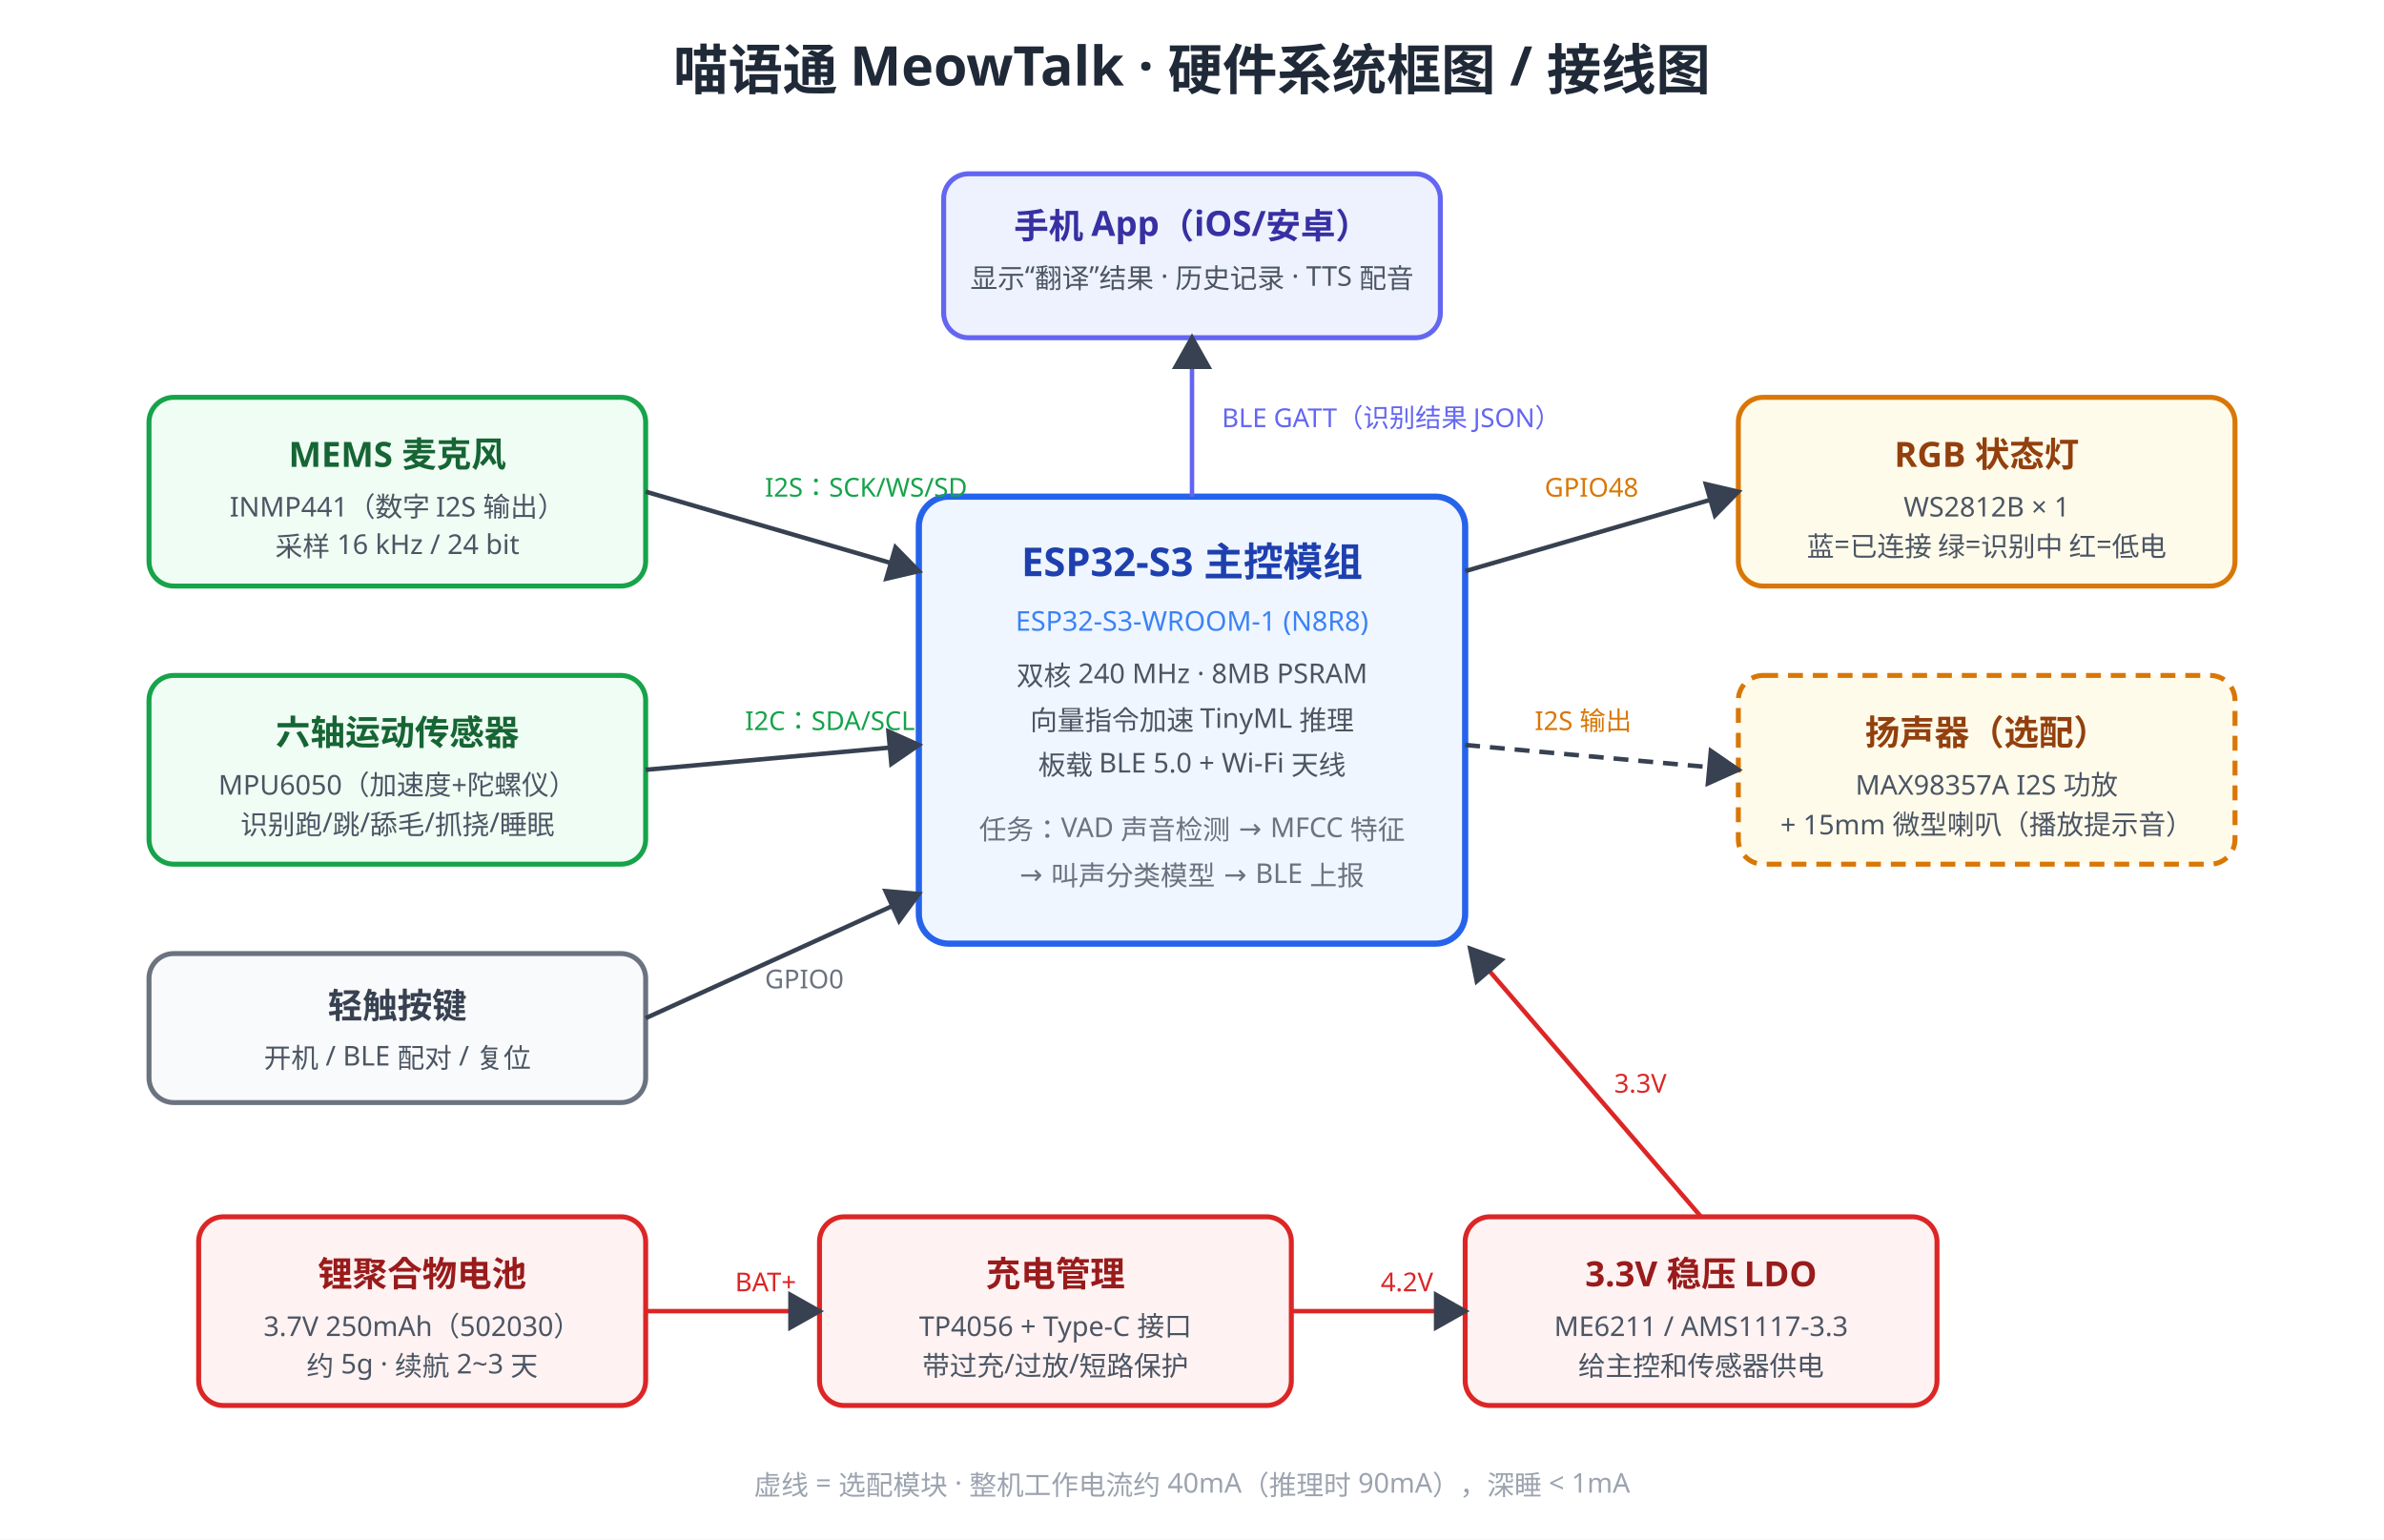
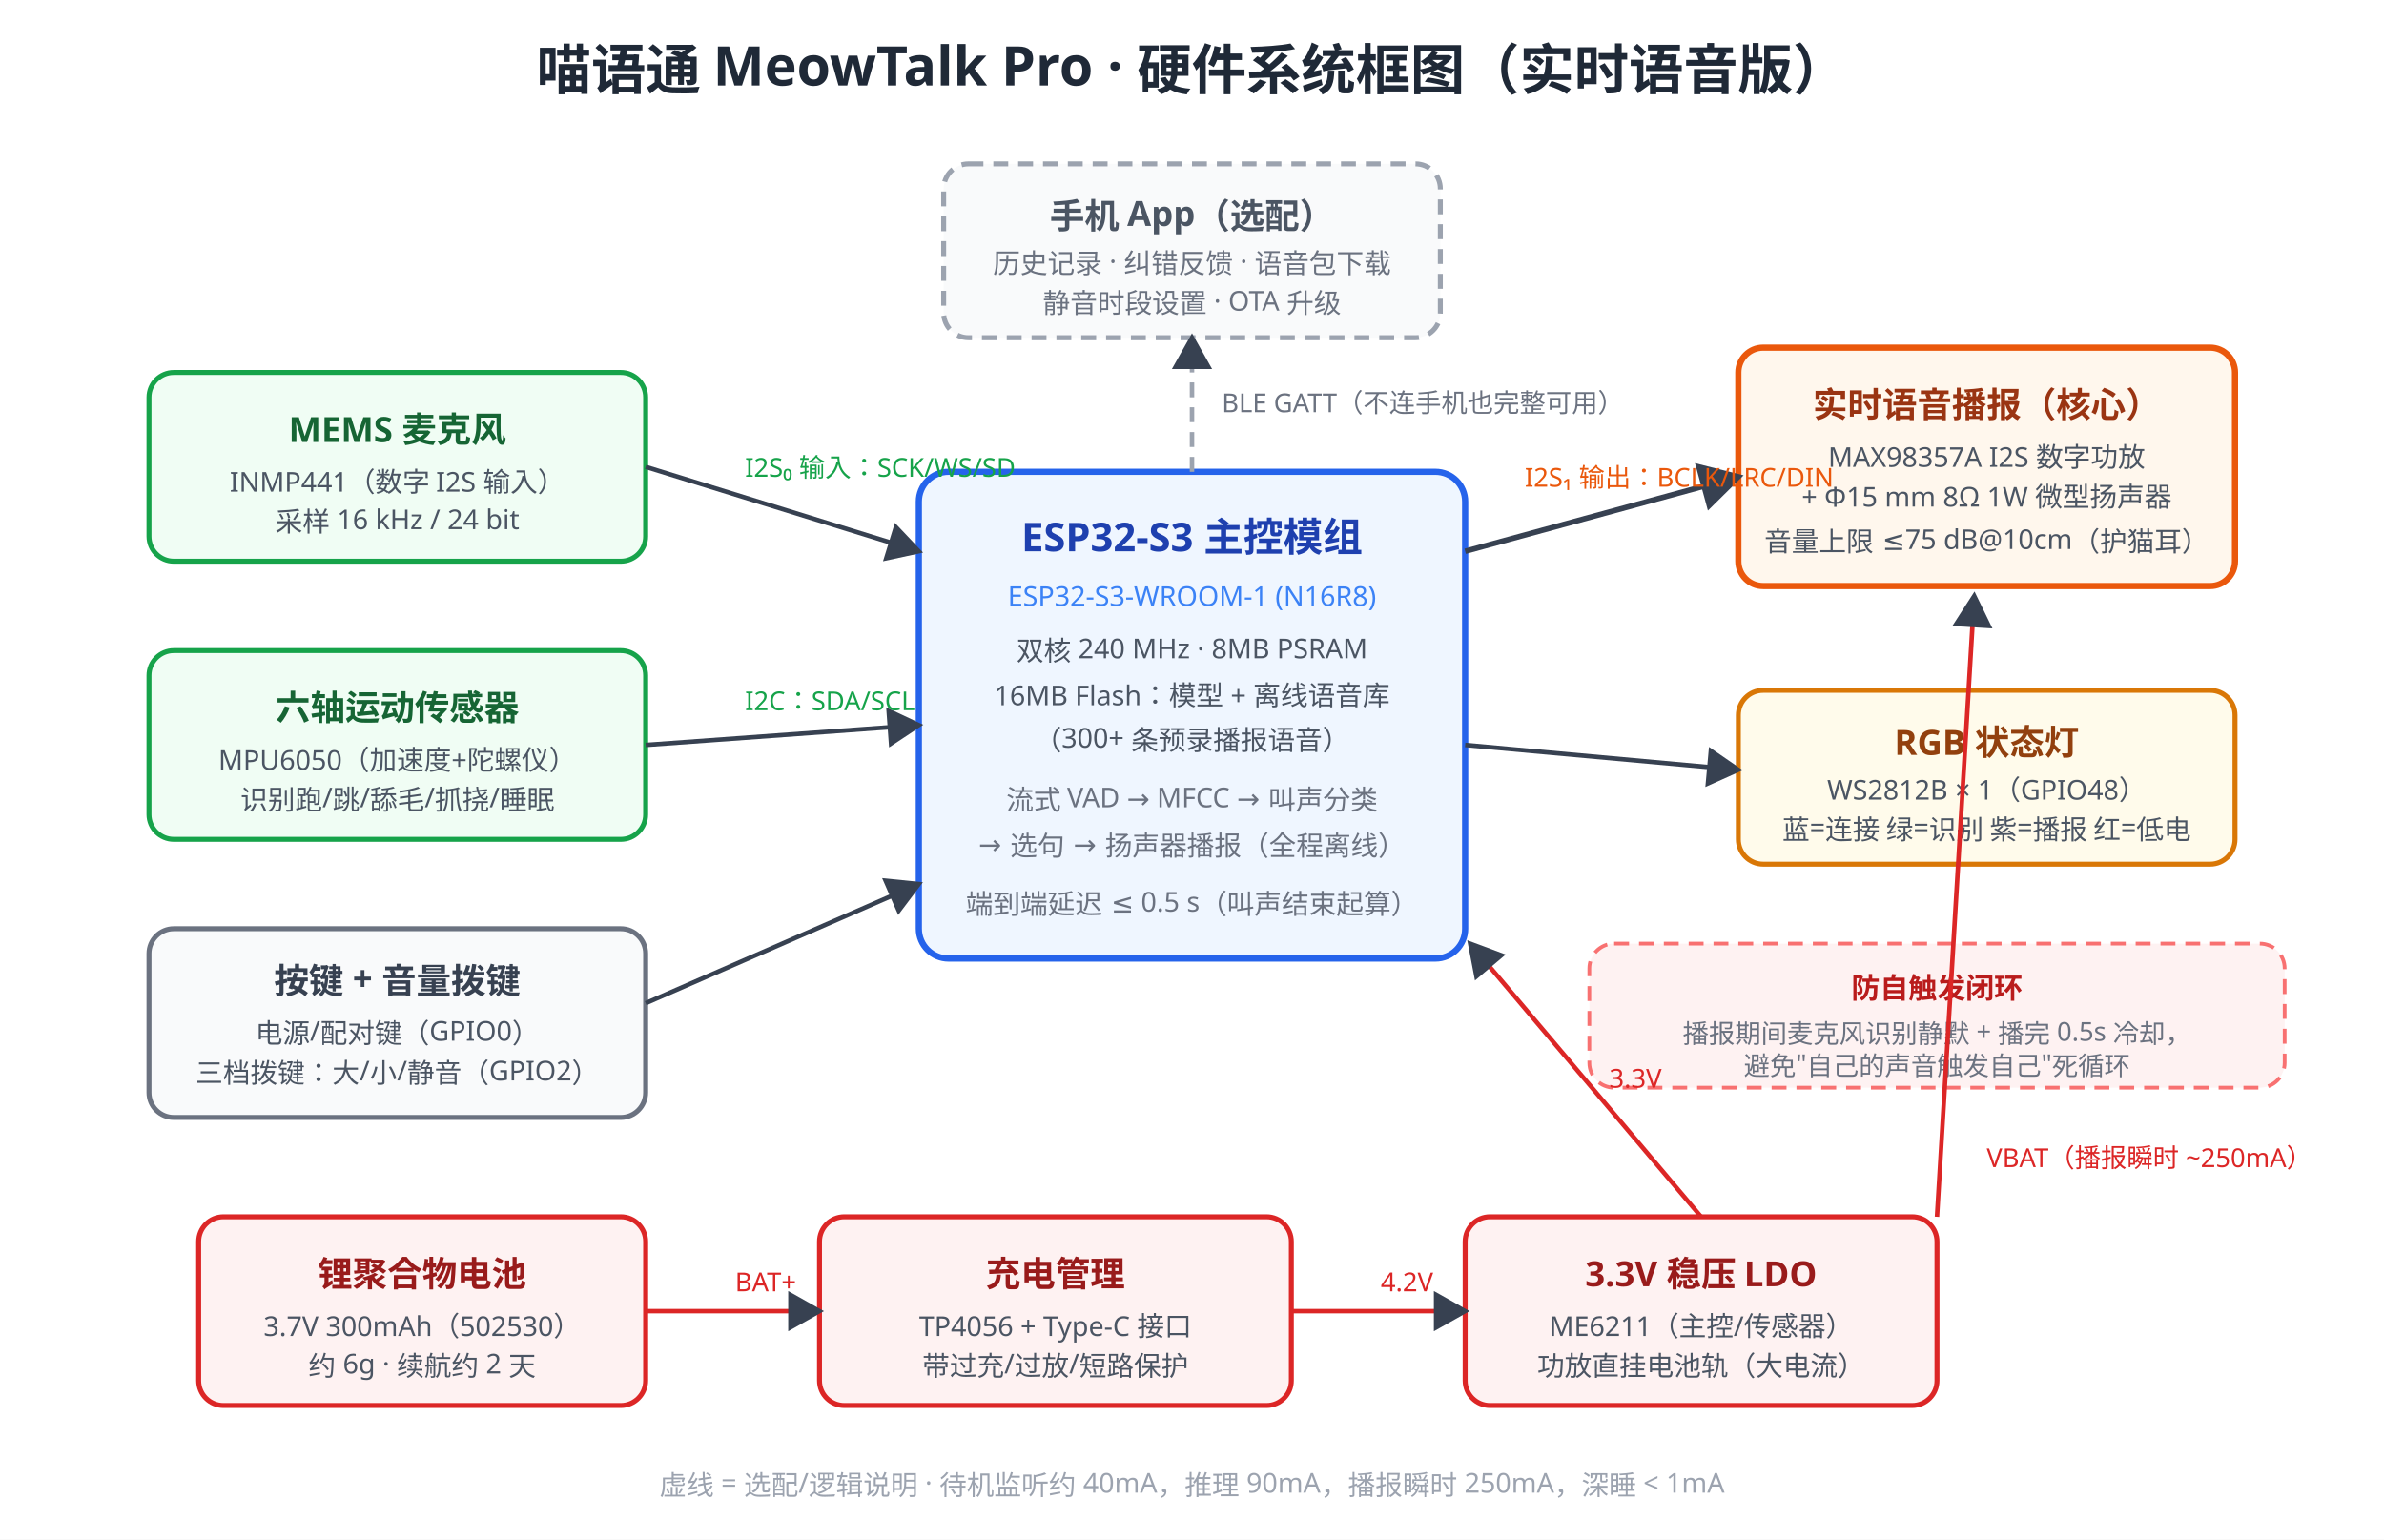
<svg xmlns="http://www.w3.org/2000/svg" viewBox="0 0 960 620" font-family="'PingFang SC','Microsoft YaHei',sans-serif">
  <rect x="0" y="0" width="960" height="620" fill="#ffffff" />
-   <text x="480" y="36" text-anchor="middle" font-size="22" font-weight="bold" fill="#1f2937">喵语通 MeowTalk · 硬件系统框图 / 接线图</text>
+   <text x="480" y="36" text-anchor="middle" font-size="22" font-weight="bold" fill="#1f2937">喵语通 MeowTalk Pro · 硬件系统框图（实时语音版）</text>
  <defs>
    <marker id="arrow" markerWidth="9" markerHeight="9" refX="7" refY="4.5" orient="auto">
      <path d="M0,0 L8,4.5 L0,9 Z" fill="#374151" />
    </marker>
  </defs>
-   <rect x="370" y="200" width="220" height="180" rx="12" fill="#eff6ff" stroke="#2563eb" stroke-width="2.5" />
-   <text x="480" y="232" text-anchor="middle" font-size="16" font-weight="bold" fill="#1e40af">ESP32-S3 主控模组</text>
-   <text x="480" y="254" text-anchor="middle" font-size="11" fill="#3b82f6">ESP32-S3-WROOM-1 (N8R8)</text>
-   <text x="480" y="276" text-anchor="middle" font-size="11" fill="#4b5563">双核 240 MHz · 8MB PSRAM</text>
-   <text x="480" y="294" text-anchor="middle" font-size="11" fill="#4b5563">向量指令加速 TinyML 推理</text>
-   <text x="480" y="312" text-anchor="middle" font-size="11" fill="#4b5563">板载 BLE 5.0 + Wi-Fi 天线</text>
-   <text x="480" y="338" text-anchor="middle" font-size="11" fill="#6b7280">任务：VAD 声音检测 → MFCC 特征</text>
-   <text x="480" y="356" text-anchor="middle" font-size="11" fill="#6b7280">→ 叫声分类模型 → BLE 上报</text>
-   <rect x="60" y="160" width="200" height="76" rx="10" fill="#f0fdf4" stroke="#16a34a" stroke-width="2" />
-   <text x="160" y="188" text-anchor="middle" font-size="14" font-weight="bold" fill="#166534">MEMS 麦克风</text>
-   <text x="160" y="208" text-anchor="middle" font-size="11" fill="#4b5563">INMP441（数字 I2S 输出）</text>
-   <text x="160" y="224" text-anchor="middle" font-size="11" fill="#4b5563">采样 16 kHz / 24 bit</text>
-   <line x1="260" y1="198" x2="370" y2="230" stroke="#374151" stroke-width="1.8" marker-end="url(#arrow)" />
-   <text x="308" y="200" font-size="10.5" fill="#16a34a">I2S：SCK/WS/SD</text>
-   <rect x="60" y="272" width="200" height="76" rx="10" fill="#f0fdf4" stroke="#16a34a" stroke-width="2" />
-   <text x="160" y="300" text-anchor="middle" font-size="14" font-weight="bold" fill="#166534">六轴运动传感器</text>
-   <text x="160" y="320" text-anchor="middle" font-size="11" fill="#4b5563">MPU6050（加速度+陀螺仪）</text>
-   <text x="160" y="336" text-anchor="middle" font-size="11" fill="#4b5563">识别跑/跳/舔毛/抓挠/睡眠</text>
-   <line x1="260" y1="310" x2="370" y2="300" stroke="#374151" stroke-width="1.8" marker-end="url(#arrow)" />
-   <text x="300" y="294" font-size="10.5" fill="#16a34a">I2C：SDA/SCL</text>
-   <rect x="60" y="384" width="200" height="60" rx="10" fill="#f9fafb" stroke="#6b7280" stroke-width="2" />
-   <text x="160" y="410" text-anchor="middle" font-size="14" font-weight="bold" fill="#374151">轻触按键</text>
-   <text x="160" y="430" text-anchor="middle" font-size="11" fill="#4b5563">开机 / BLE 配对 / 复位</text>
-   <line x1="260" y1="410" x2="370" y2="360" stroke="#374151" stroke-width="1.8" marker-end="url(#arrow)" />
-   <text x="308" y="398" font-size="10.5" fill="#6b7280">GPIO0</text>
-   <rect x="700" y="160" width="200" height="76" rx="10" fill="#fffbeb" stroke="#d97706" stroke-width="2" />
-   <text x="800" y="188" text-anchor="middle" font-size="14" font-weight="bold" fill="#92400e">RGB 状态灯</text>
-   <text x="800" y="208" text-anchor="middle" font-size="11" fill="#4b5563">WS2812B × 1</text>
-   <text x="800" y="224" text-anchor="middle" font-size="11" fill="#4b5563">蓝=已连接 绿=识别中 红=低电</text>
-   <line x1="590" y1="230" x2="700" y2="198" stroke="#374151" stroke-width="1.8" marker-end="url(#arrow)" />
-   <text x="622" y="200" font-size="10.5" fill="#d97706">GPIO48</text>
-   <rect x="700" y="272" width="200" height="76" rx="10" fill="#fffbeb" stroke="#d97706" stroke-width="2" stroke-dasharray="6 4" />
-   <text x="800" y="300" text-anchor="middle" font-size="14" font-weight="bold" fill="#92400e">扬声器（选配）</text>
-   <text x="800" y="320" text-anchor="middle" font-size="11" fill="#4b5563">MAX98357A I2S 功放</text>
-   <text x="800" y="336" text-anchor="middle" font-size="11" fill="#4b5563">+ 15mm 微型喇叭（播放提示音）</text>
-   <line x1="590" y1="300" x2="700" y2="310" stroke="#374151" stroke-width="1.8" stroke-dasharray="6 4" marker-end="url(#arrow)" />
-   <text x="618" y="294" font-size="10.5" fill="#d97706">I2S 输出</text>
-   <rect x="380" y="70" width="200" height="66" rx="10" fill="#eef2ff" stroke="#6366f1" stroke-width="2" />
-   <text x="480" y="96" text-anchor="middle" font-size="14" font-weight="bold" fill="#3730a3">手机 App（iOS/安卓）</text>
-   <text x="480" y="116" text-anchor="middle" font-size="11" fill="#4b5563">显示“翻译”结果 · 历史记录 · TTS 配音</text>
-   <line x1="480" y1="200" x2="480" y2="136" stroke="#6366f1" stroke-width="1.8" marker-end="url(#arrow)" />
-   <text x="492" y="172" font-size="10.5" fill="#6366f1">BLE GATT（识别结果 JSON）</text>
+   <rect x="370" y="190" width="220" height="196" rx="12" fill="#eff6ff" stroke="#2563eb" stroke-width="2.5" />
+   <text x="480" y="222" text-anchor="middle" font-size="16" font-weight="bold" fill="#1e40af">ESP32-S3 主控模组</text>
+   <text x="480" y="244" text-anchor="middle" font-size="11" fill="#3b82f6">ESP32-S3-WROOM-1 (N16R8)</text>
+   <text x="480" y="266" text-anchor="middle" font-size="11" fill="#4b5563">双核 240 MHz · 8MB PSRAM</text>
+   <text x="480" y="284" text-anchor="middle" font-size="11" fill="#4b5563">16MB Flash：模型 + 离线语音库</text>
+   <text x="480" y="302" text-anchor="middle" font-size="11" fill="#4b5563">（300+ 条预录播报语音）</text>
+   <text x="480" y="326" text-anchor="middle" font-size="11" fill="#6b7280">流式 VAD → MFCC → 叫声分类</text>
+   <text x="480" y="344" text-anchor="middle" font-size="11" fill="#6b7280">→ 选句 → 扬声器播报（全程离线）</text>
+   <text x="480" y="368" text-anchor="middle" font-size="11" fill="#6b7280">端到端延迟 ≤ 0.5 s（叫声结束起算）</text>
+   <rect x="60" y="150" width="200" height="76" rx="10" fill="#f0fdf4" stroke="#16a34a" stroke-width="2" />
+   <text x="160" y="178" text-anchor="middle" font-size="14" font-weight="bold" fill="#166534">MEMS 麦克风</text>
+   <text x="160" y="198" text-anchor="middle" font-size="11" fill="#4b5563">INMP441（数字 I2S 输入）</text>
+   <text x="160" y="214" text-anchor="middle" font-size="11" fill="#4b5563">采样 16 kHz / 24 bit</text>
+   <line x1="260" y1="188" x2="370" y2="222" stroke="#374151" stroke-width="1.8" marker-end="url(#arrow)" />
+   <text x="300" y="192" font-size="10.5" fill="#16a34a">I2S₀ 输入：SCK/WS/SD</text>
+   <rect x="60" y="262" width="200" height="76" rx="10" fill="#f0fdf4" stroke="#16a34a" stroke-width="2" />
+   <text x="160" y="290" text-anchor="middle" font-size="14" font-weight="bold" fill="#166534">六轴运动传感器</text>
+   <text x="160" y="310" text-anchor="middle" font-size="11" fill="#4b5563">MPU6050（加速度+陀螺仪）</text>
+   <text x="160" y="326" text-anchor="middle" font-size="11" fill="#4b5563">识别跑/跳/舔毛/抓挠/睡眠</text>
+   <line x1="260" y1="300" x2="370" y2="292" stroke="#374151" stroke-width="1.8" marker-end="url(#arrow)" />
+   <text x="300" y="286" font-size="10.5" fill="#16a34a">I2C：SDA/SCL</text>
+   <rect x="60" y="374" width="200" height="76" rx="10" fill="#f9fafb" stroke="#6b7280" stroke-width="2" />
+   <text x="160" y="400" text-anchor="middle" font-size="14" font-weight="bold" fill="#374151">按键 + 音量拨键</text>
+   <text x="160" y="420" text-anchor="middle" font-size="11" fill="#4b5563">电源/配对键（GPIO0）</text>
+   <text x="160" y="436" text-anchor="middle" font-size="11" fill="#4b5563">三档拨键：大/小/静音（GPIO2）</text>
+   <line x1="260" y1="404" x2="370" y2="356" stroke="#374151" stroke-width="1.8" marker-end="url(#arrow)" />
+   <rect x="700" y="140" width="200" height="96" rx="10" fill="#fff7ed" stroke="#ea580c" stroke-width="2.5" />
+   <text x="800" y="168" text-anchor="middle" font-size="14" font-weight="bold" fill="#9a3412">实时语音播报（核心）</text>
+   <text x="800" y="188" text-anchor="middle" font-size="11" fill="#4b5563">MAX98357A I2S 数字功放</text>
+   <text x="800" y="204" text-anchor="middle" font-size="11" fill="#4b5563">+ Φ15 mm 8Ω 1W 微型扬声器</text>
+   <text x="800" y="222" text-anchor="middle" font-size="11" fill="#4b5563">音量上限 ≤75 dB@10cm（护猫耳）</text>
+   <line x1="590" y1="222" x2="700" y2="192" stroke="#374151" stroke-width="2.2" marker-end="url(#arrow)" />
+   <text x="614" y="196" font-size="10.5" fill="#ea580c">I2S₁ 输出：BCLK/LRC/DIN</text>
+   <rect x="700" y="278" width="200" height="70" rx="10" fill="#fffbeb" stroke="#d97706" stroke-width="2" />
+   <text x="800" y="304" text-anchor="middle" font-size="14" font-weight="bold" fill="#92400e">RGB 状态灯</text>
+   <text x="800" y="322" text-anchor="middle" font-size="11" fill="#4b5563">WS2812B × 1（GPIO48）</text>
+   <text x="800" y="338" text-anchor="middle" font-size="11" fill="#4b5563">蓝=连接 绿=识别 紫=播报 红=低电</text>
+   <line x1="590" y1="300" x2="700" y2="310" stroke="#374151" stroke-width="1.8" marker-end="url(#arrow)" />
+   <rect x="640" y="380" width="280" height="58" rx="10" fill="#fef2f2" stroke="#f87171" stroke-width="1.5" stroke-dasharray="6 4" />
+   <text x="780" y="402" text-anchor="middle" font-size="11.5" font-weight="bold" fill="#b91c1c">防自触发闭环</text>
+   <text x="780" y="420" text-anchor="middle" font-size="10.5" fill="#6b7280">播报期间麦克风识别静默 + 播完 0.5s 冷却，</text>
+   <text x="780" y="433" text-anchor="middle" font-size="10.5" fill="#6b7280">避免"自己的声音触发自己"死循环</text>
+   <rect x="380" y="66" width="200" height="70" rx="10" fill="#f9fafb" stroke="#9ca3af" stroke-width="2" stroke-dasharray="6 4" />
+   <text x="480" y="92" text-anchor="middle" font-size="14" font-weight="bold" fill="#4b5563">手机 App（选配）</text>
+   <text x="480" y="110" text-anchor="middle" font-size="11" fill="#6b7280">历史记录 · 纠错反馈 · 语音包下载</text>
+   <text x="480" y="126" text-anchor="middle" font-size="11" fill="#6b7280">静音时段设置 · OTA 升级</text>
+   <line x1="480" y1="190" x2="480" y2="136" stroke="#9ca3af" stroke-width="1.8" stroke-dasharray="6 4" marker-end="url(#arrow)" />
+   <text x="492" y="166" font-size="10.5" fill="#6b7280">BLE GATT（不连手机也完整可用）</text>
  <rect x="80" y="490" width="180" height="76" rx="10" fill="#fef2f2" stroke="#dc2626" stroke-width="2" />
  <text x="170" y="518" text-anchor="middle" font-size="14" font-weight="bold" fill="#991b1b">锂聚合物电池</text>
-   <text x="170" y="538" text-anchor="middle" font-size="11" fill="#4b5563">3.7V 250mAh（502030）</text>
-   <text x="170" y="554" text-anchor="middle" font-size="11" fill="#4b5563">约 5g · 续航 2~3 天</text>
+   <text x="170" y="538" text-anchor="middle" font-size="11" fill="#4b5563">3.7V 300mAh（502530）</text>
+   <text x="170" y="554" text-anchor="middle" font-size="11" fill="#4b5563">约 6g · 续航约 2 天</text>
  <rect x="330" y="490" width="190" height="76" rx="10" fill="#fef2f2" stroke="#dc2626" stroke-width="2" />
  <text x="425" y="518" text-anchor="middle" font-size="14" font-weight="bold" fill="#991b1b">充电管理</text>
  <text x="425" y="538" text-anchor="middle" font-size="11" fill="#4b5563">TP4056 + Type-C 接口</text>
  <text x="425" y="554" text-anchor="middle" font-size="11" fill="#4b5563">带过充/过放/短路保护</text>
  <rect x="590" y="490" width="190" height="76" rx="10" fill="#fef2f2" stroke="#dc2626" stroke-width="2" />
  <text x="685" y="518" text-anchor="middle" font-size="14" font-weight="bold" fill="#991b1b">3.3V 稳压 LDO</text>
-   <text x="685" y="538" text-anchor="middle" font-size="11" fill="#4b5563">ME6211 / AMS1117-3.3</text>
-   <text x="685" y="554" text-anchor="middle" font-size="11" fill="#4b5563">给主控和传感器供电</text>
+   <text x="685" y="538" text-anchor="middle" font-size="11" fill="#4b5563">ME6211（主控/传感器）</text>
+   <text x="685" y="554" text-anchor="middle" font-size="11" fill="#4b5563">功放直挂电池轨（大电流）</text>
  <line x1="260" y1="528" x2="330" y2="528" stroke="#dc2626" stroke-width="1.8" marker-end="url(#arrow)" />
  <line x1="520" y1="528" x2="590" y2="528" stroke="#dc2626" stroke-width="1.8" marker-end="url(#arrow)" />
-   <line x1="685" y1="490" x2="592" y2="382" stroke="#dc2626" stroke-width="1.8" marker-end="url(#arrow)" />
+   <line x1="685" y1="490" x2="592" y2="380" stroke="#dc2626" stroke-width="1.8" marker-end="url(#arrow)" />
+   <line x1="780" y1="490" x2="795" y2="240" stroke="#dc2626" stroke-width="1.8" marker-end="url(#arrow)" />
  <text x="296" y="520" font-size="10.5" fill="#dc2626">BAT+</text>
  <text x="556" y="520" font-size="10.5" fill="#dc2626">4.2V</text>
-   <text x="650" y="440" font-size="10.5" fill="#dc2626">3.3V</text>
-   <text x="480" y="602" text-anchor="middle" font-size="11" fill="#9ca3af">虚线 = 选配模块 · 整机工作电流约 40mA（推理时 90mA），深睡 &lt; 1mA</text>
+   <text x="648" y="438" font-size="10.5" fill="#dc2626">3.3V</text>
+   <text x="800" y="470" font-size="10.5" fill="#dc2626">VBAT（播报瞬时 ~250mA）</text>
+   <text x="480" y="602" text-anchor="middle" font-size="11" fill="#9ca3af">虚线 = 选配/逻辑说明 · 待机监听约 40mA，推理 90mA，播报瞬时 250mA，深睡 &lt; 1mA</text>
</svg>
